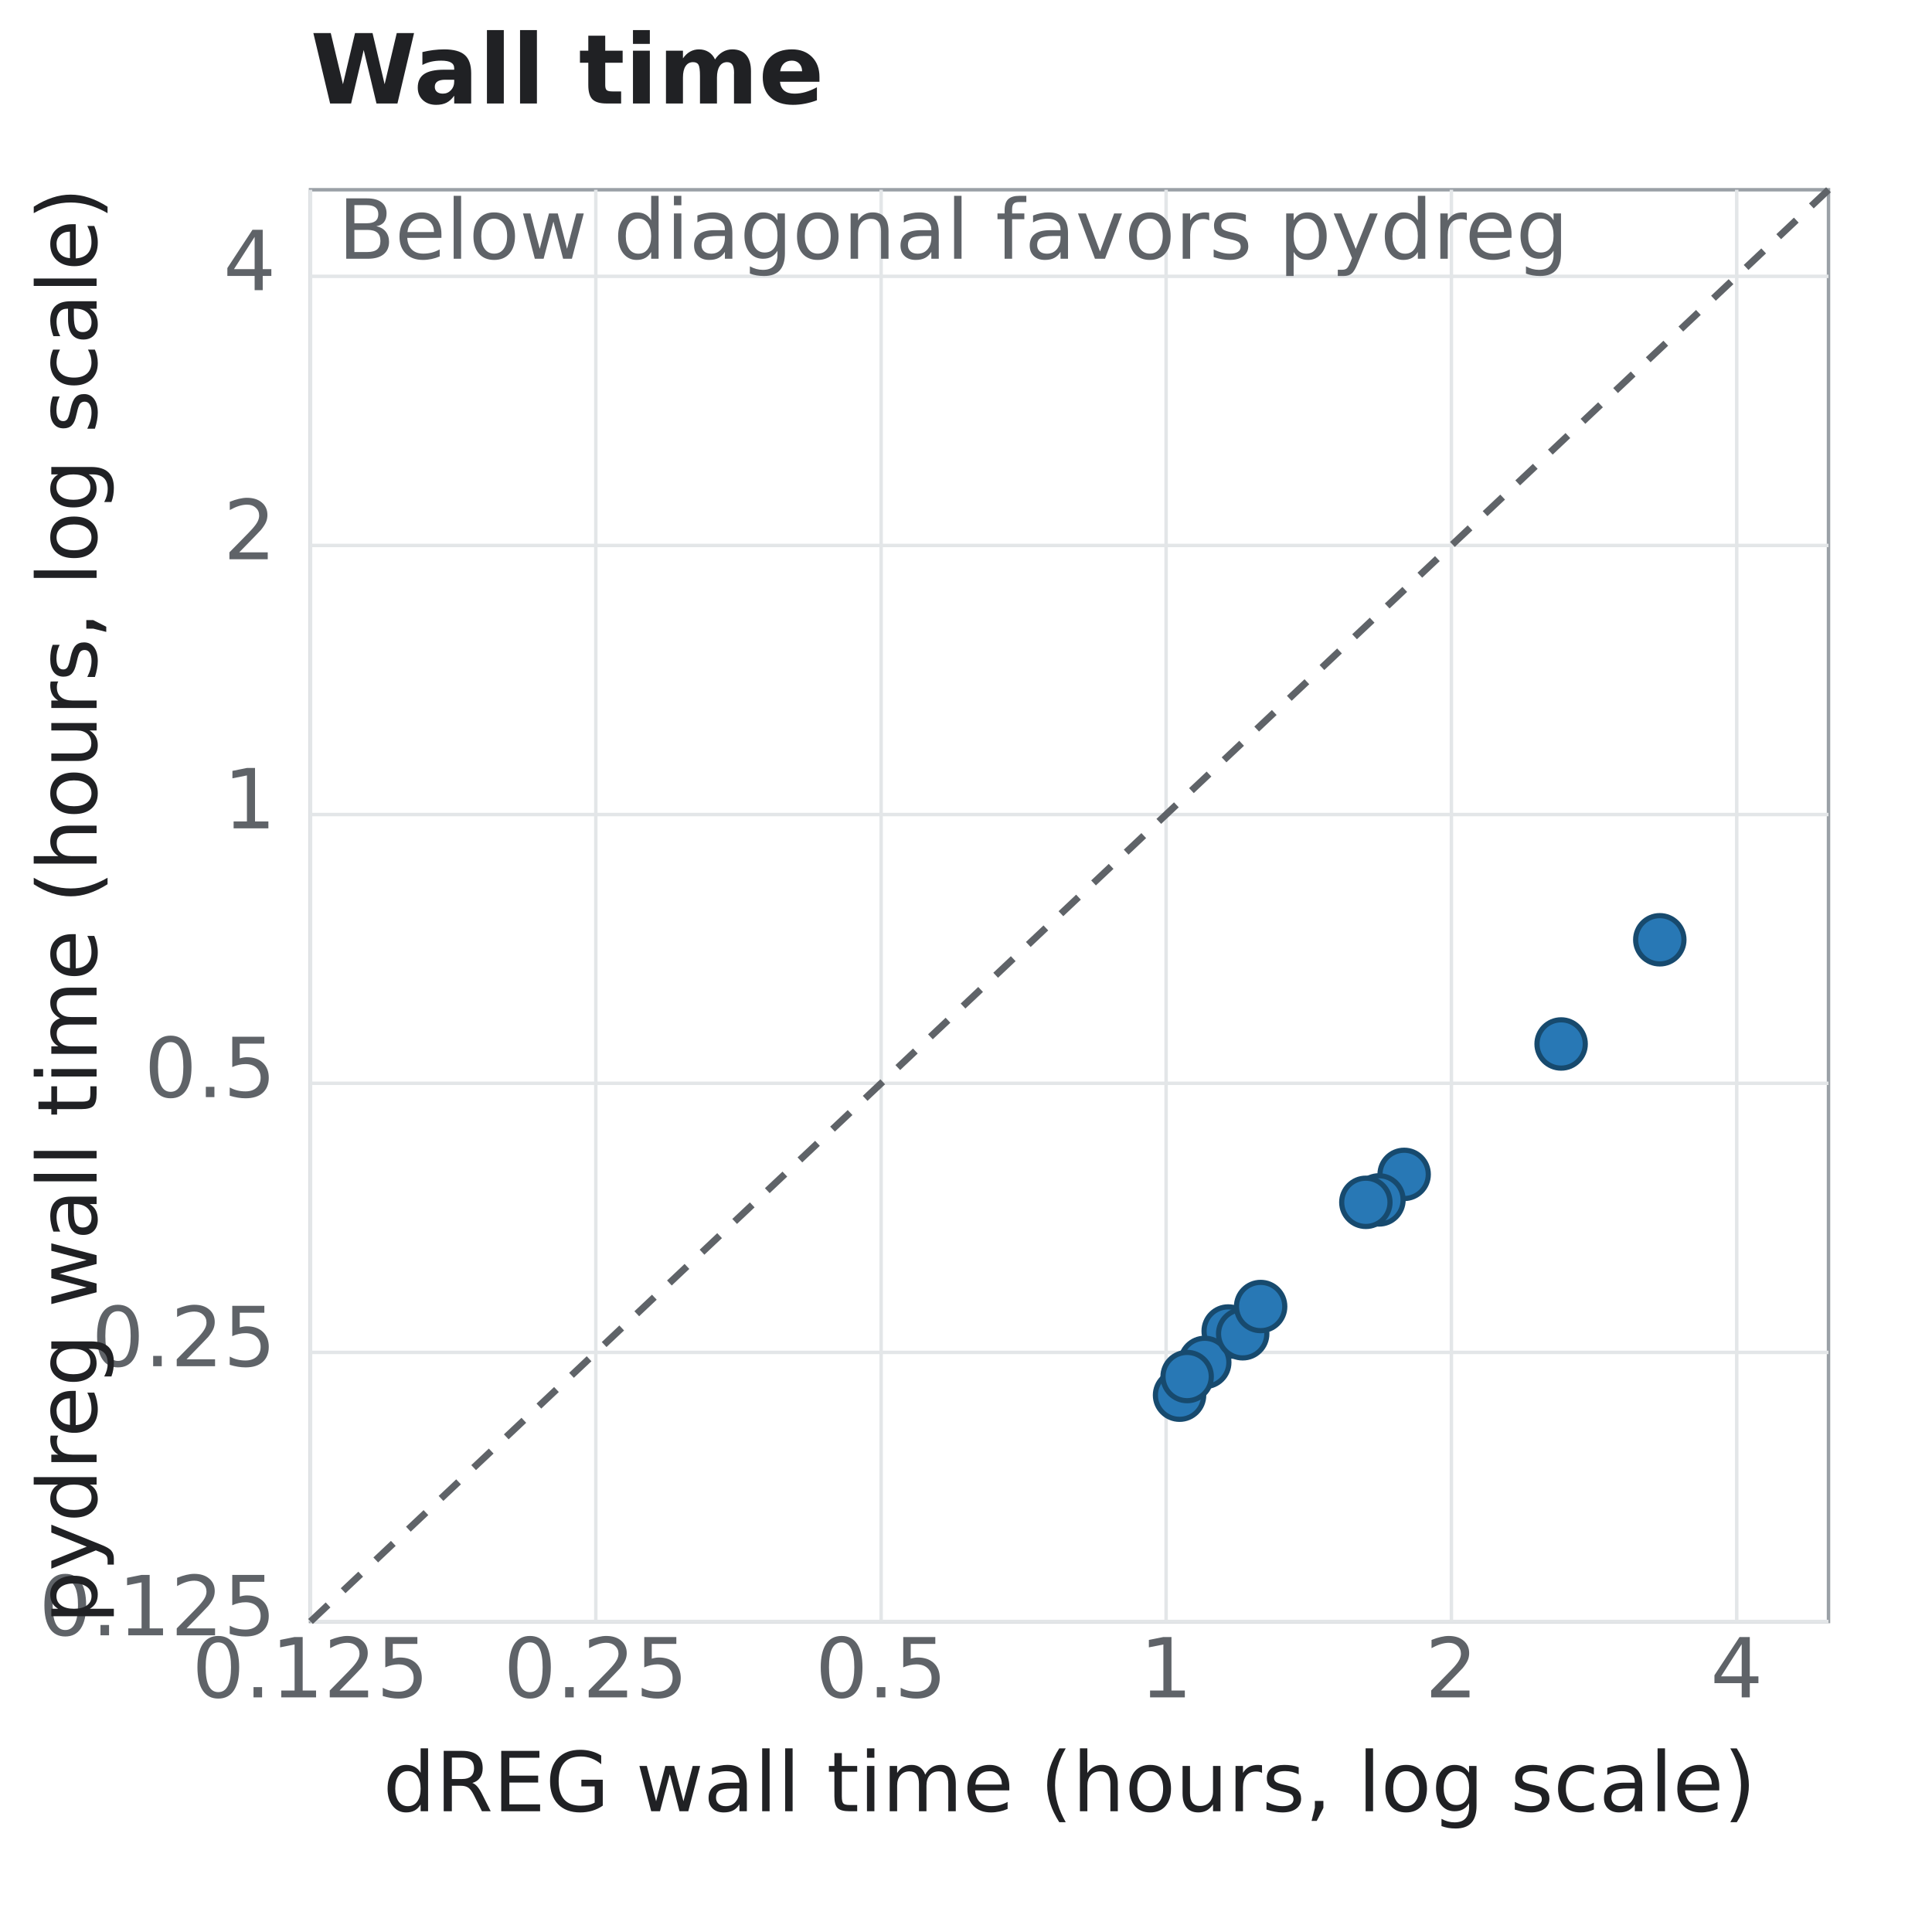
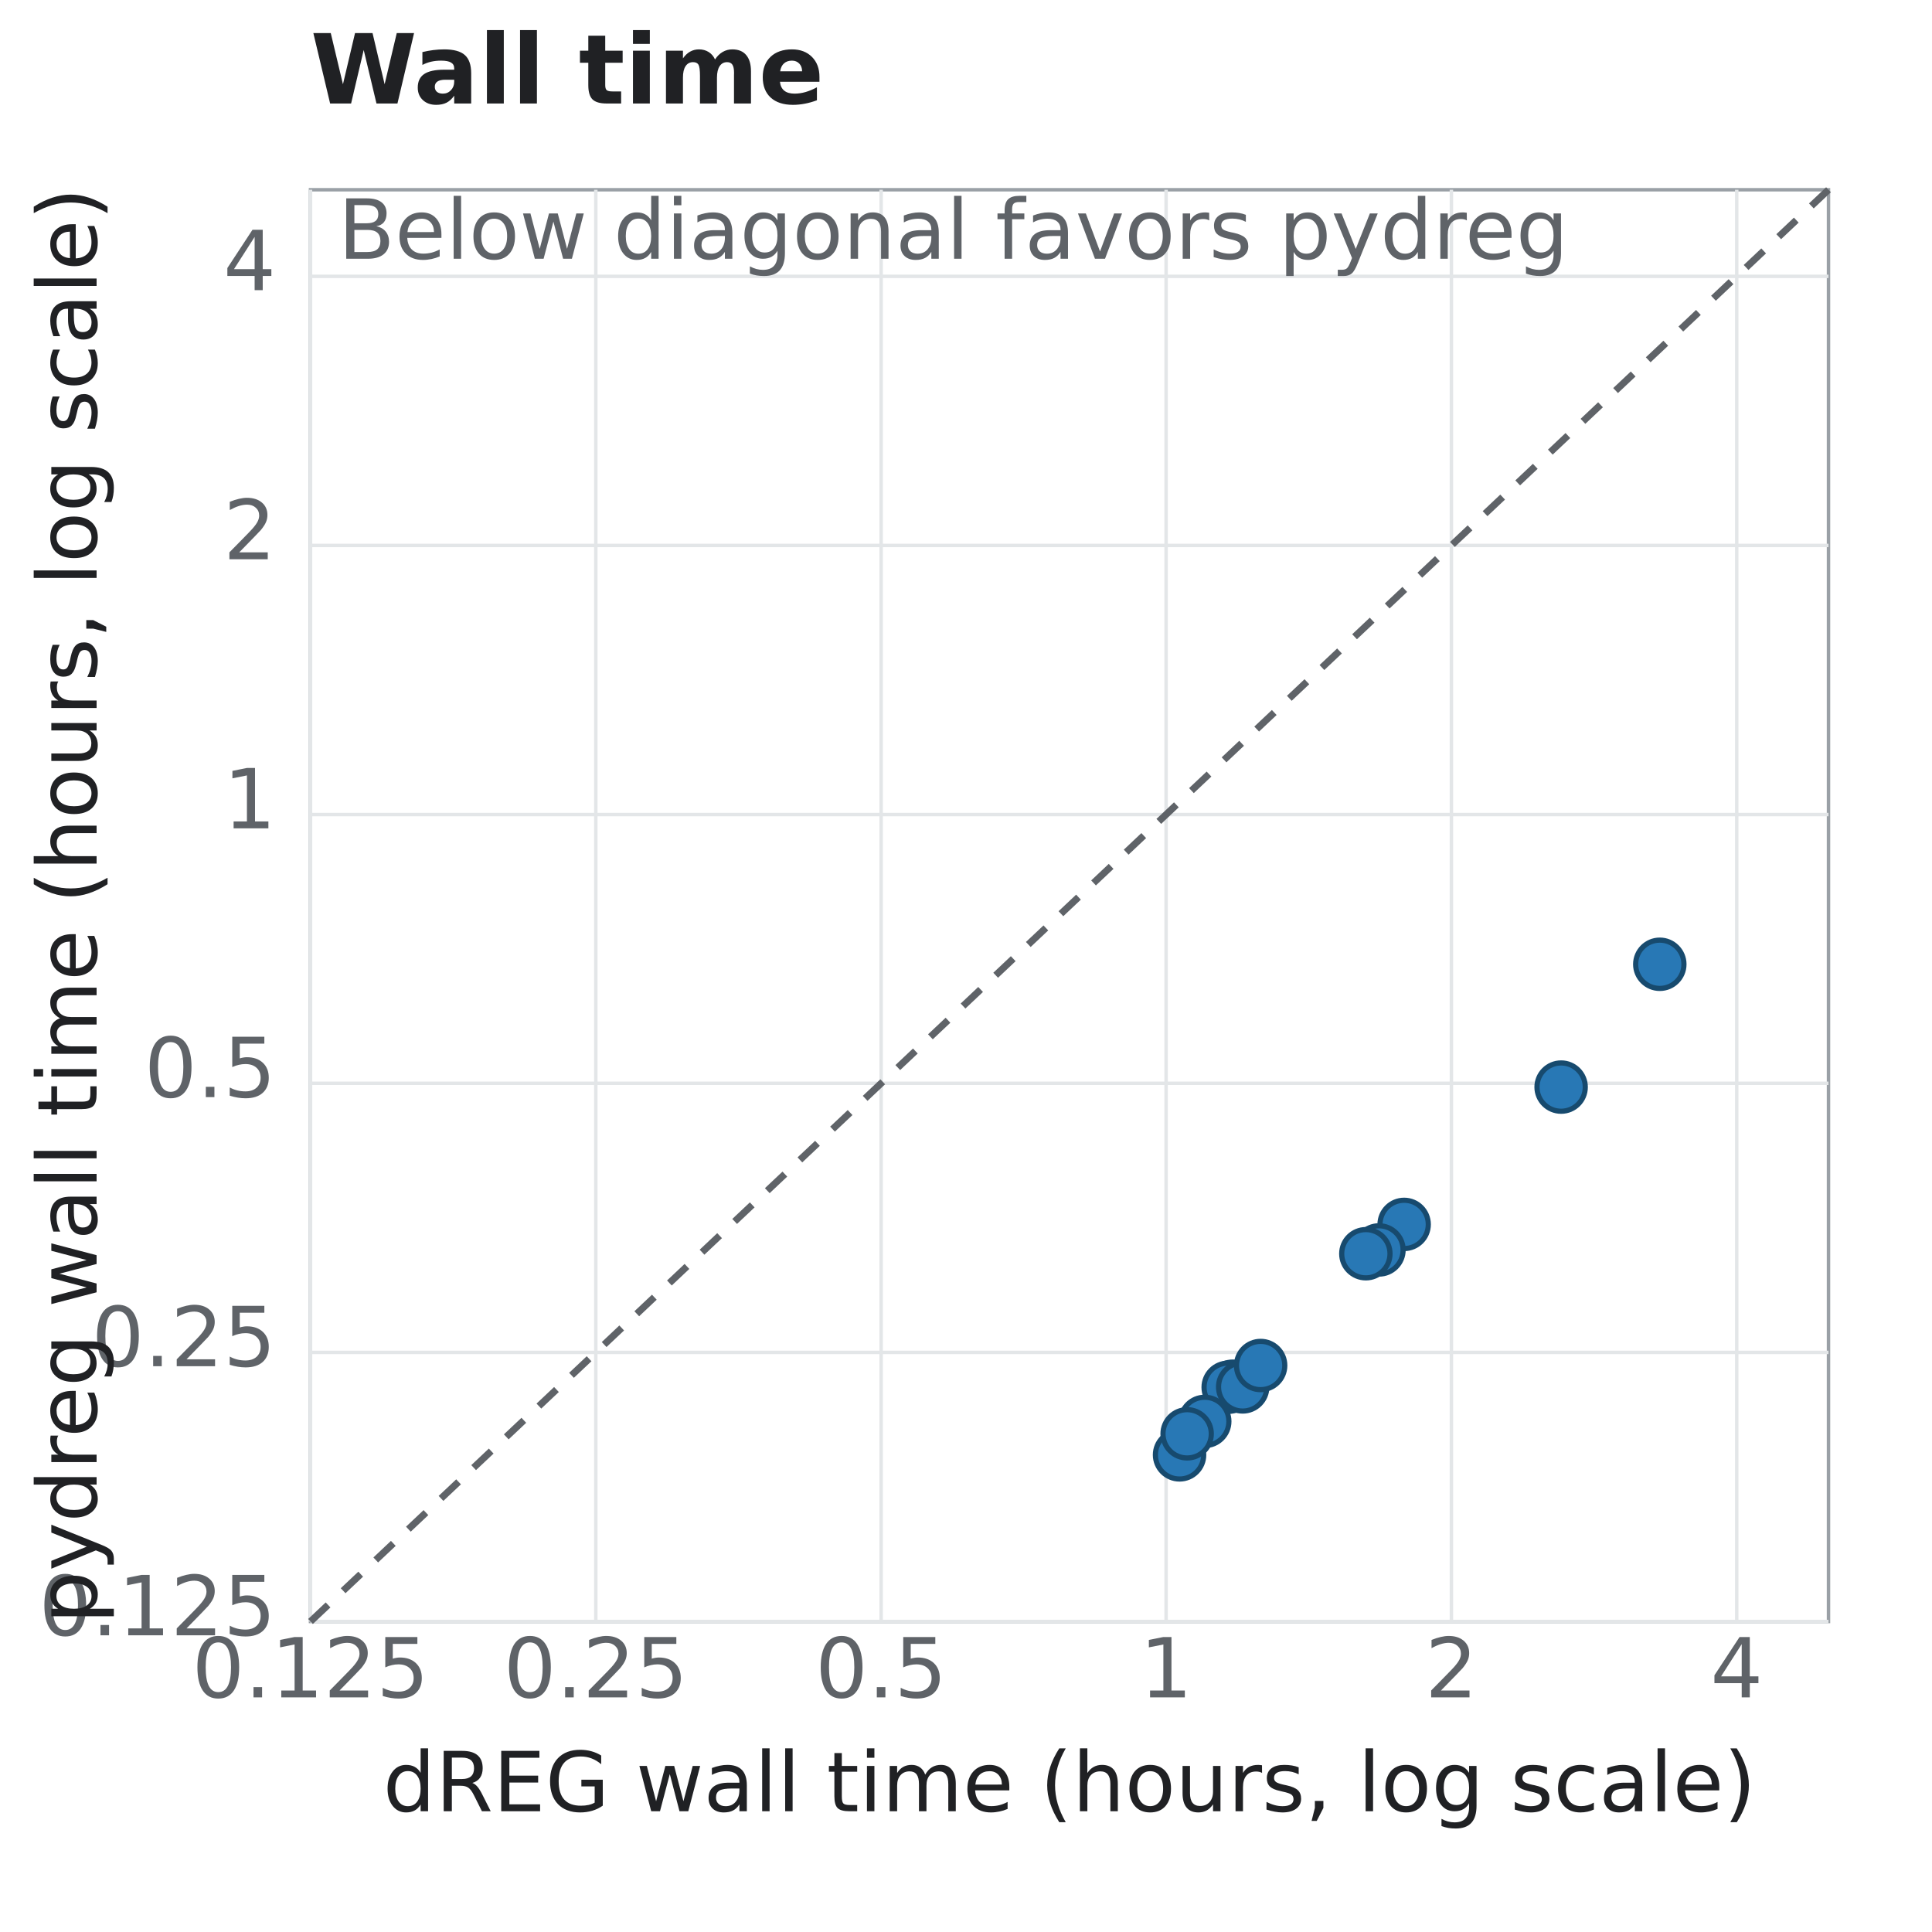
<svg xmlns="http://www.w3.org/2000/svg" width="560" height="560" viewBox="0 0 560 560" role="img">
  <style>
text { font-family: DejaVu Sans, Helvetica, Arial, sans-serif; fill: #202124; }
.title { font-size: 28px; font-weight: 600; }
.axis { font-size: 24px; }
.tick, .note, .value { font-size: 24px; fill: #5f6368; }
.lib { font-size: 24px; }
.plot { fill: #fff; stroke: #9aa0a6; }
.grid { stroke: #e3e6e8; stroke-width: 1; }
.diagonal { stroke: #5f6368; stroke-width: 2; stroke-dasharray: 7 6; }
.ref { stroke: #d62728; stroke-width: 1.2; stroke-dasharray: 5 4; }
.mark { fill: #2878b5; stroke: #174a6e; stroke-width: 1.5; }
.stem { stroke: #9aa0a6; stroke-width: 1.4; }
</style>
  <rect width="560" height="560" fill="#fff" />
  <text x="90" y="30" class="title">Wall time</text>
  <rect x="90" y="55" width="440" height="415" class="plot" />
  <line x1="90.0" y1="55" x2="90.0" y2="470" class="grid" />
  <line x1="90" y1="470.0" x2="530" y2="470.0" class="grid" />
  <text x="90.0" y="492" class="tick" text-anchor="middle">0.125</text>
  <text x="80" y="474.0" class="tick" text-anchor="end">0.125</text>
  <line x1="172.7" y1="55" x2="172.7" y2="470" class="grid" />
  <line x1="90" y1="392.0" x2="530" y2="392.0" class="grid" />
  <text x="172.7" y="492" class="tick" text-anchor="middle">0.25</text>
  <text x="80" y="396.0" class="tick" text-anchor="end">0.25</text>
  <line x1="255.4" y1="55" x2="255.4" y2="470" class="grid" />
  <line x1="90" y1="314.0" x2="530" y2="314.0" class="grid" />
  <text x="255.4" y="492" class="tick" text-anchor="middle">0.5</text>
  <text x="80" y="318.0" class="tick" text-anchor="end">0.5</text>
  <line x1="338.0" y1="55" x2="338.0" y2="470" class="grid" />
  <line x1="90" y1="236.1" x2="530" y2="236.1" class="grid" />
  <text x="338.0" y="492" class="tick" text-anchor="middle">1</text>
  <text x="80" y="240.1" class="tick" text-anchor="end">1</text>
  <line x1="420.7" y1="55" x2="420.7" y2="470" class="grid" />
  <line x1="90" y1="158.1" x2="530" y2="158.1" class="grid" />
  <text x="420.7" y="492" class="tick" text-anchor="middle">2</text>
  <text x="80" y="162.1" class="tick" text-anchor="end">2</text>
  <line x1="503.4" y1="55" x2="503.4" y2="470" class="grid" />
  <line x1="90" y1="80.1" x2="530" y2="80.1" class="grid" />
  <text x="503.4" y="492" class="tick" text-anchor="middle">4</text>
  <text x="80" y="84.1" class="tick" text-anchor="end">4</text>
  <line x1="90.0" y1="470.0" x2="530.0" y2="55.0" class="diagonal" />
-   <circle cx="481.1" cy="272.4" r="7" class="mark" />
-   <circle cx="407.0" cy="340.4" r="7" class="mark" />
-   <circle cx="399.7" cy="347.8" r="7" class="mark" />
-   <circle cx="357.3" cy="386.1" r="7" class="mark" />
-   <circle cx="356.0" cy="385.8" r="7" class="mark" />
-   <circle cx="452.5" cy="302.6" r="7" class="mark" />
-   <circle cx="341.9" cy="404.4" r="7" class="mark" />
-   <circle cx="349.2" cy="394.9" r="7" class="mark" />
-   <circle cx="360.2" cy="386.6" r="7" class="mark" />
-   <circle cx="344.1" cy="399.0" r="7" class="mark" />
-   <circle cx="395.9" cy="348.5" r="7" class="mark" />
-   <circle cx="365.4" cy="378.7" r="7" class="mark" />
+   <circle cx="481.1" cy="279.5" r="7" class="mark" />
+   <circle cx="407.0" cy="354.9" r="7" class="mark" />
+   <circle cx="399.7" cy="362.3" r="7" class="mark" />
+   <circle cx="357.3" cy="401.8" r="7" class="mark" />
+   <circle cx="356.0" cy="402.1" r="7" class="mark" />
+   <circle cx="452.5" cy="315.1" r="7" class="mark" />
+   <circle cx="341.9" cy="421.7" r="7" class="mark" />
+   <circle cx="349.2" cy="412.0" r="7" class="mark" />
+   <circle cx="360.2" cy="402.0" r="7" class="mark" />
+   <circle cx="344.1" cy="415.6" r="7" class="mark" />
+   <circle cx="395.9" cy="363.4" r="7" class="mark" />
+   <circle cx="365.4" cy="395.8" r="7" class="mark" />
  <text x="310.0" y="525" class="axis" text-anchor="middle">dREG wall time (hours, log scale)</text>
  <text x="28" y="262.5" class="axis" text-anchor="middle" transform="rotate(-90 28 262.5)">pydreg wall time (hours, log scale)</text>
  <text x="98" y="75" class="note" text-anchor="start">Below diagonal favors pydreg</text>
</svg>
